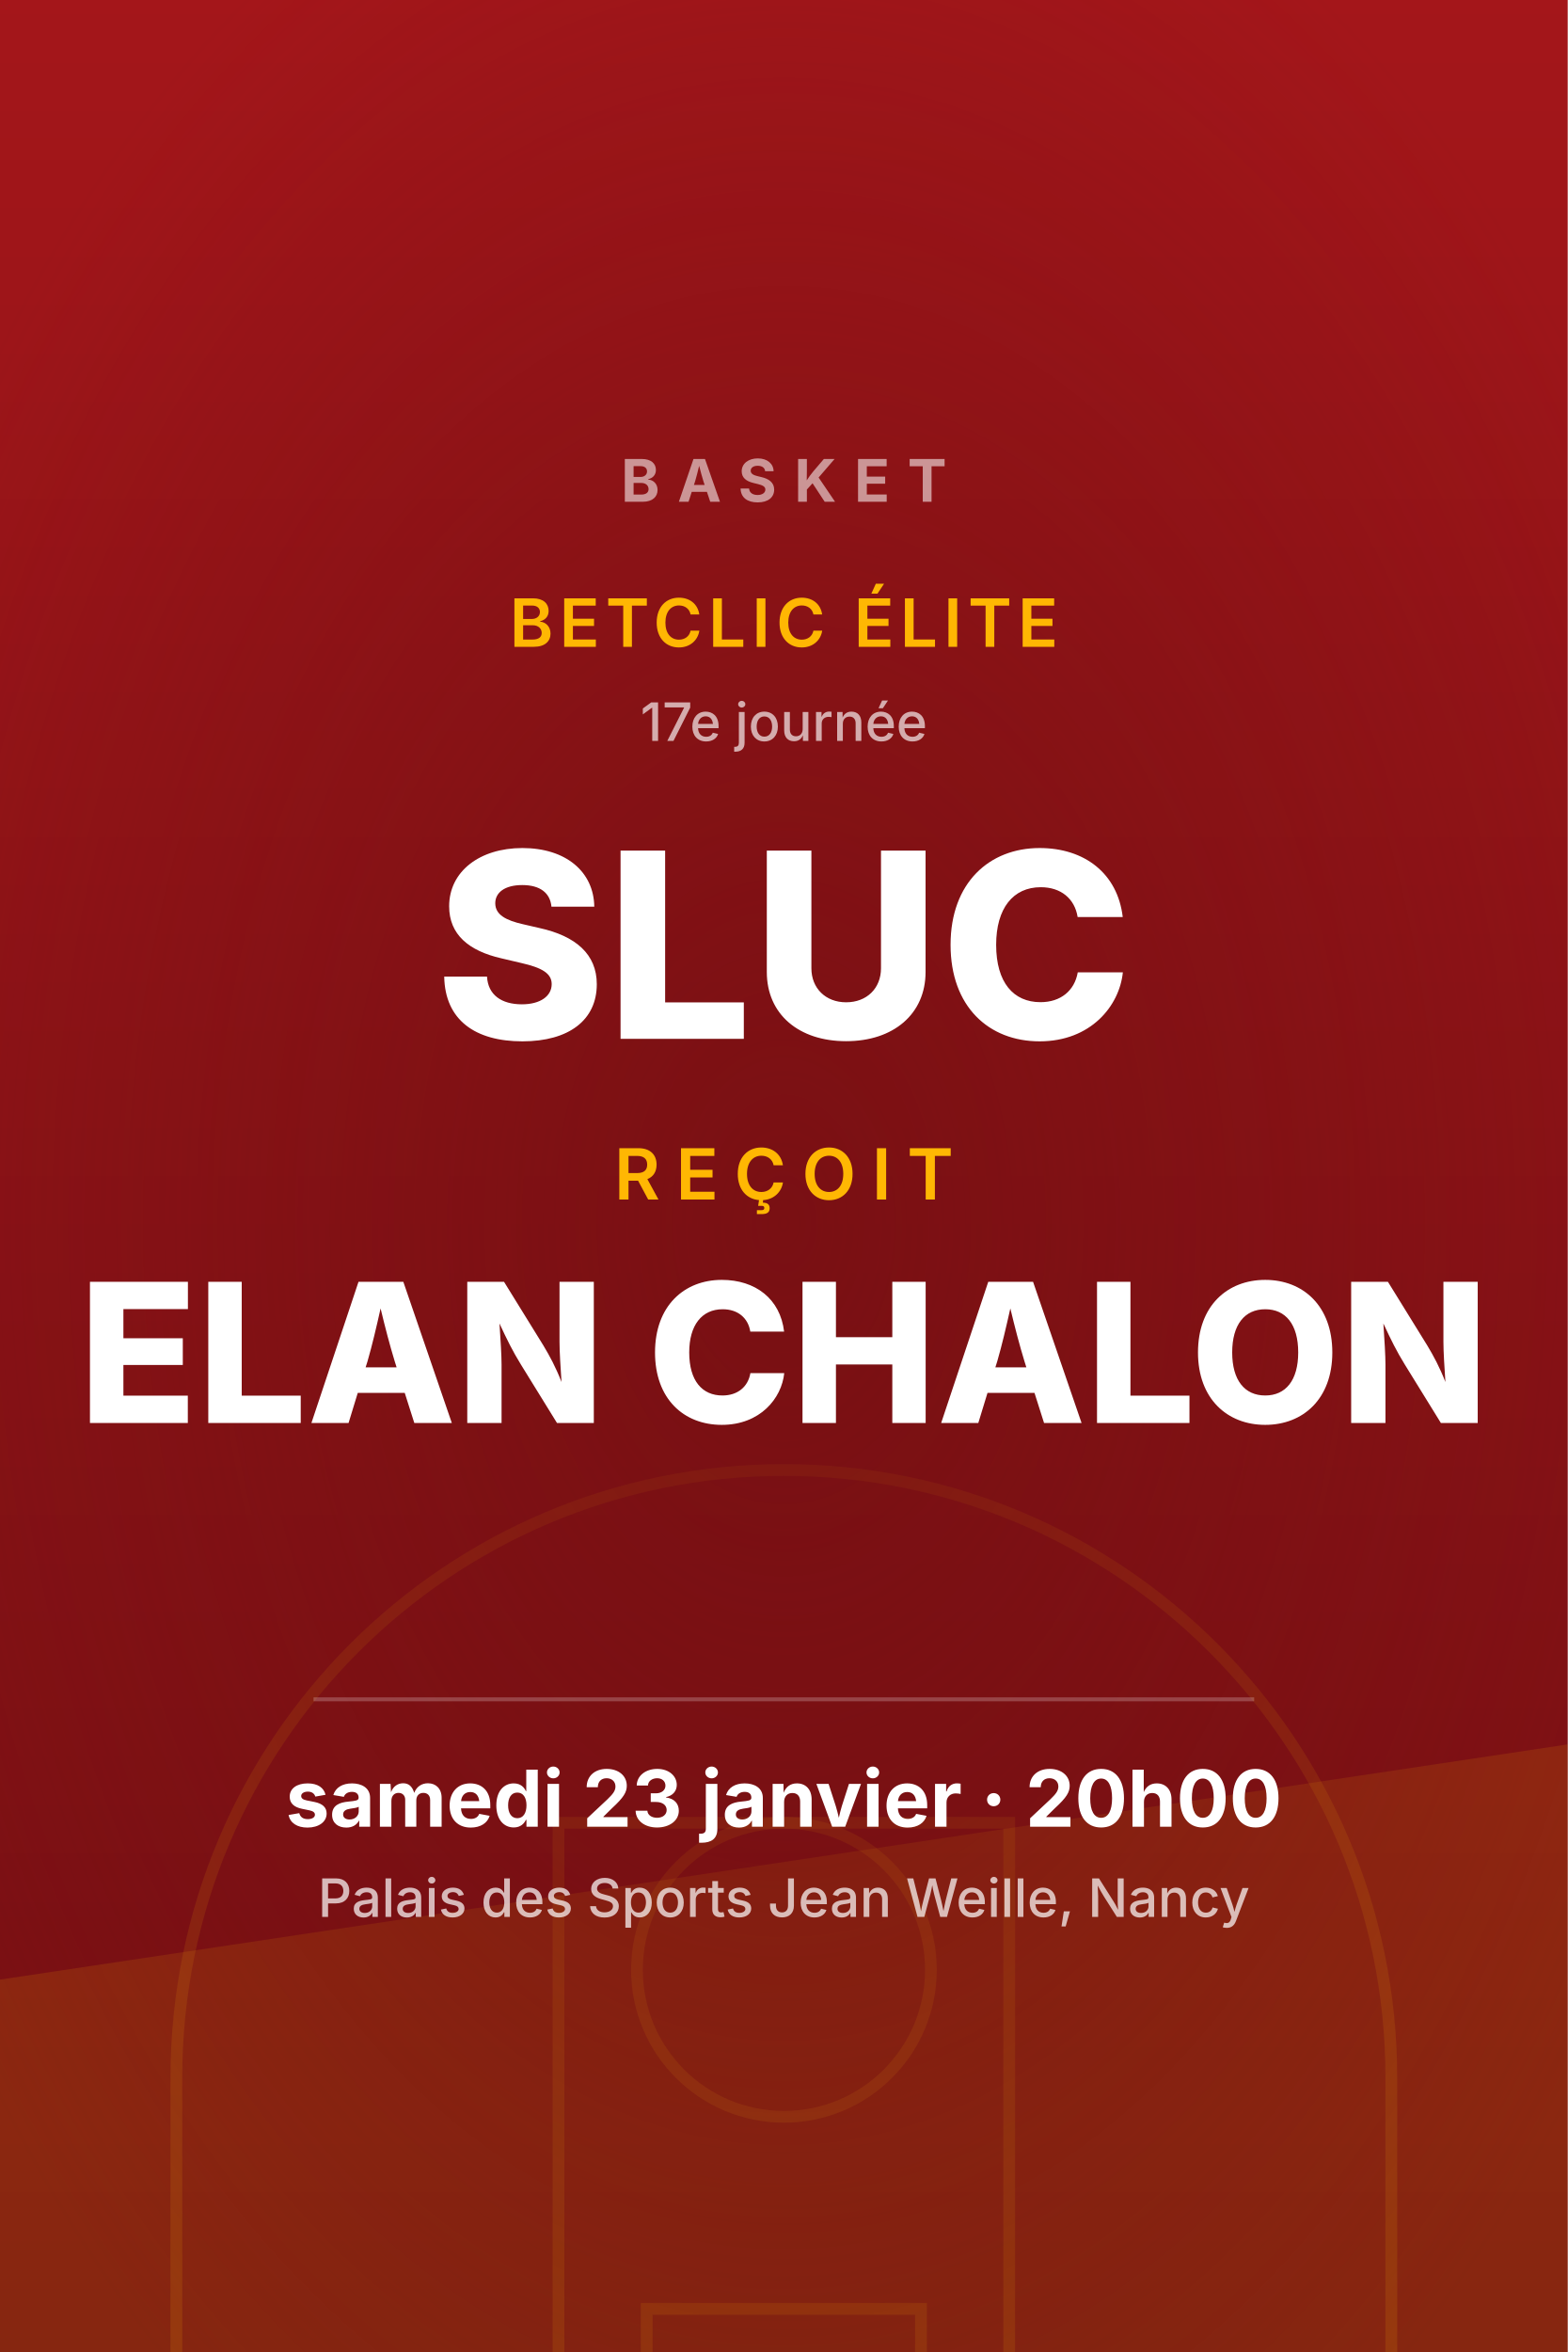
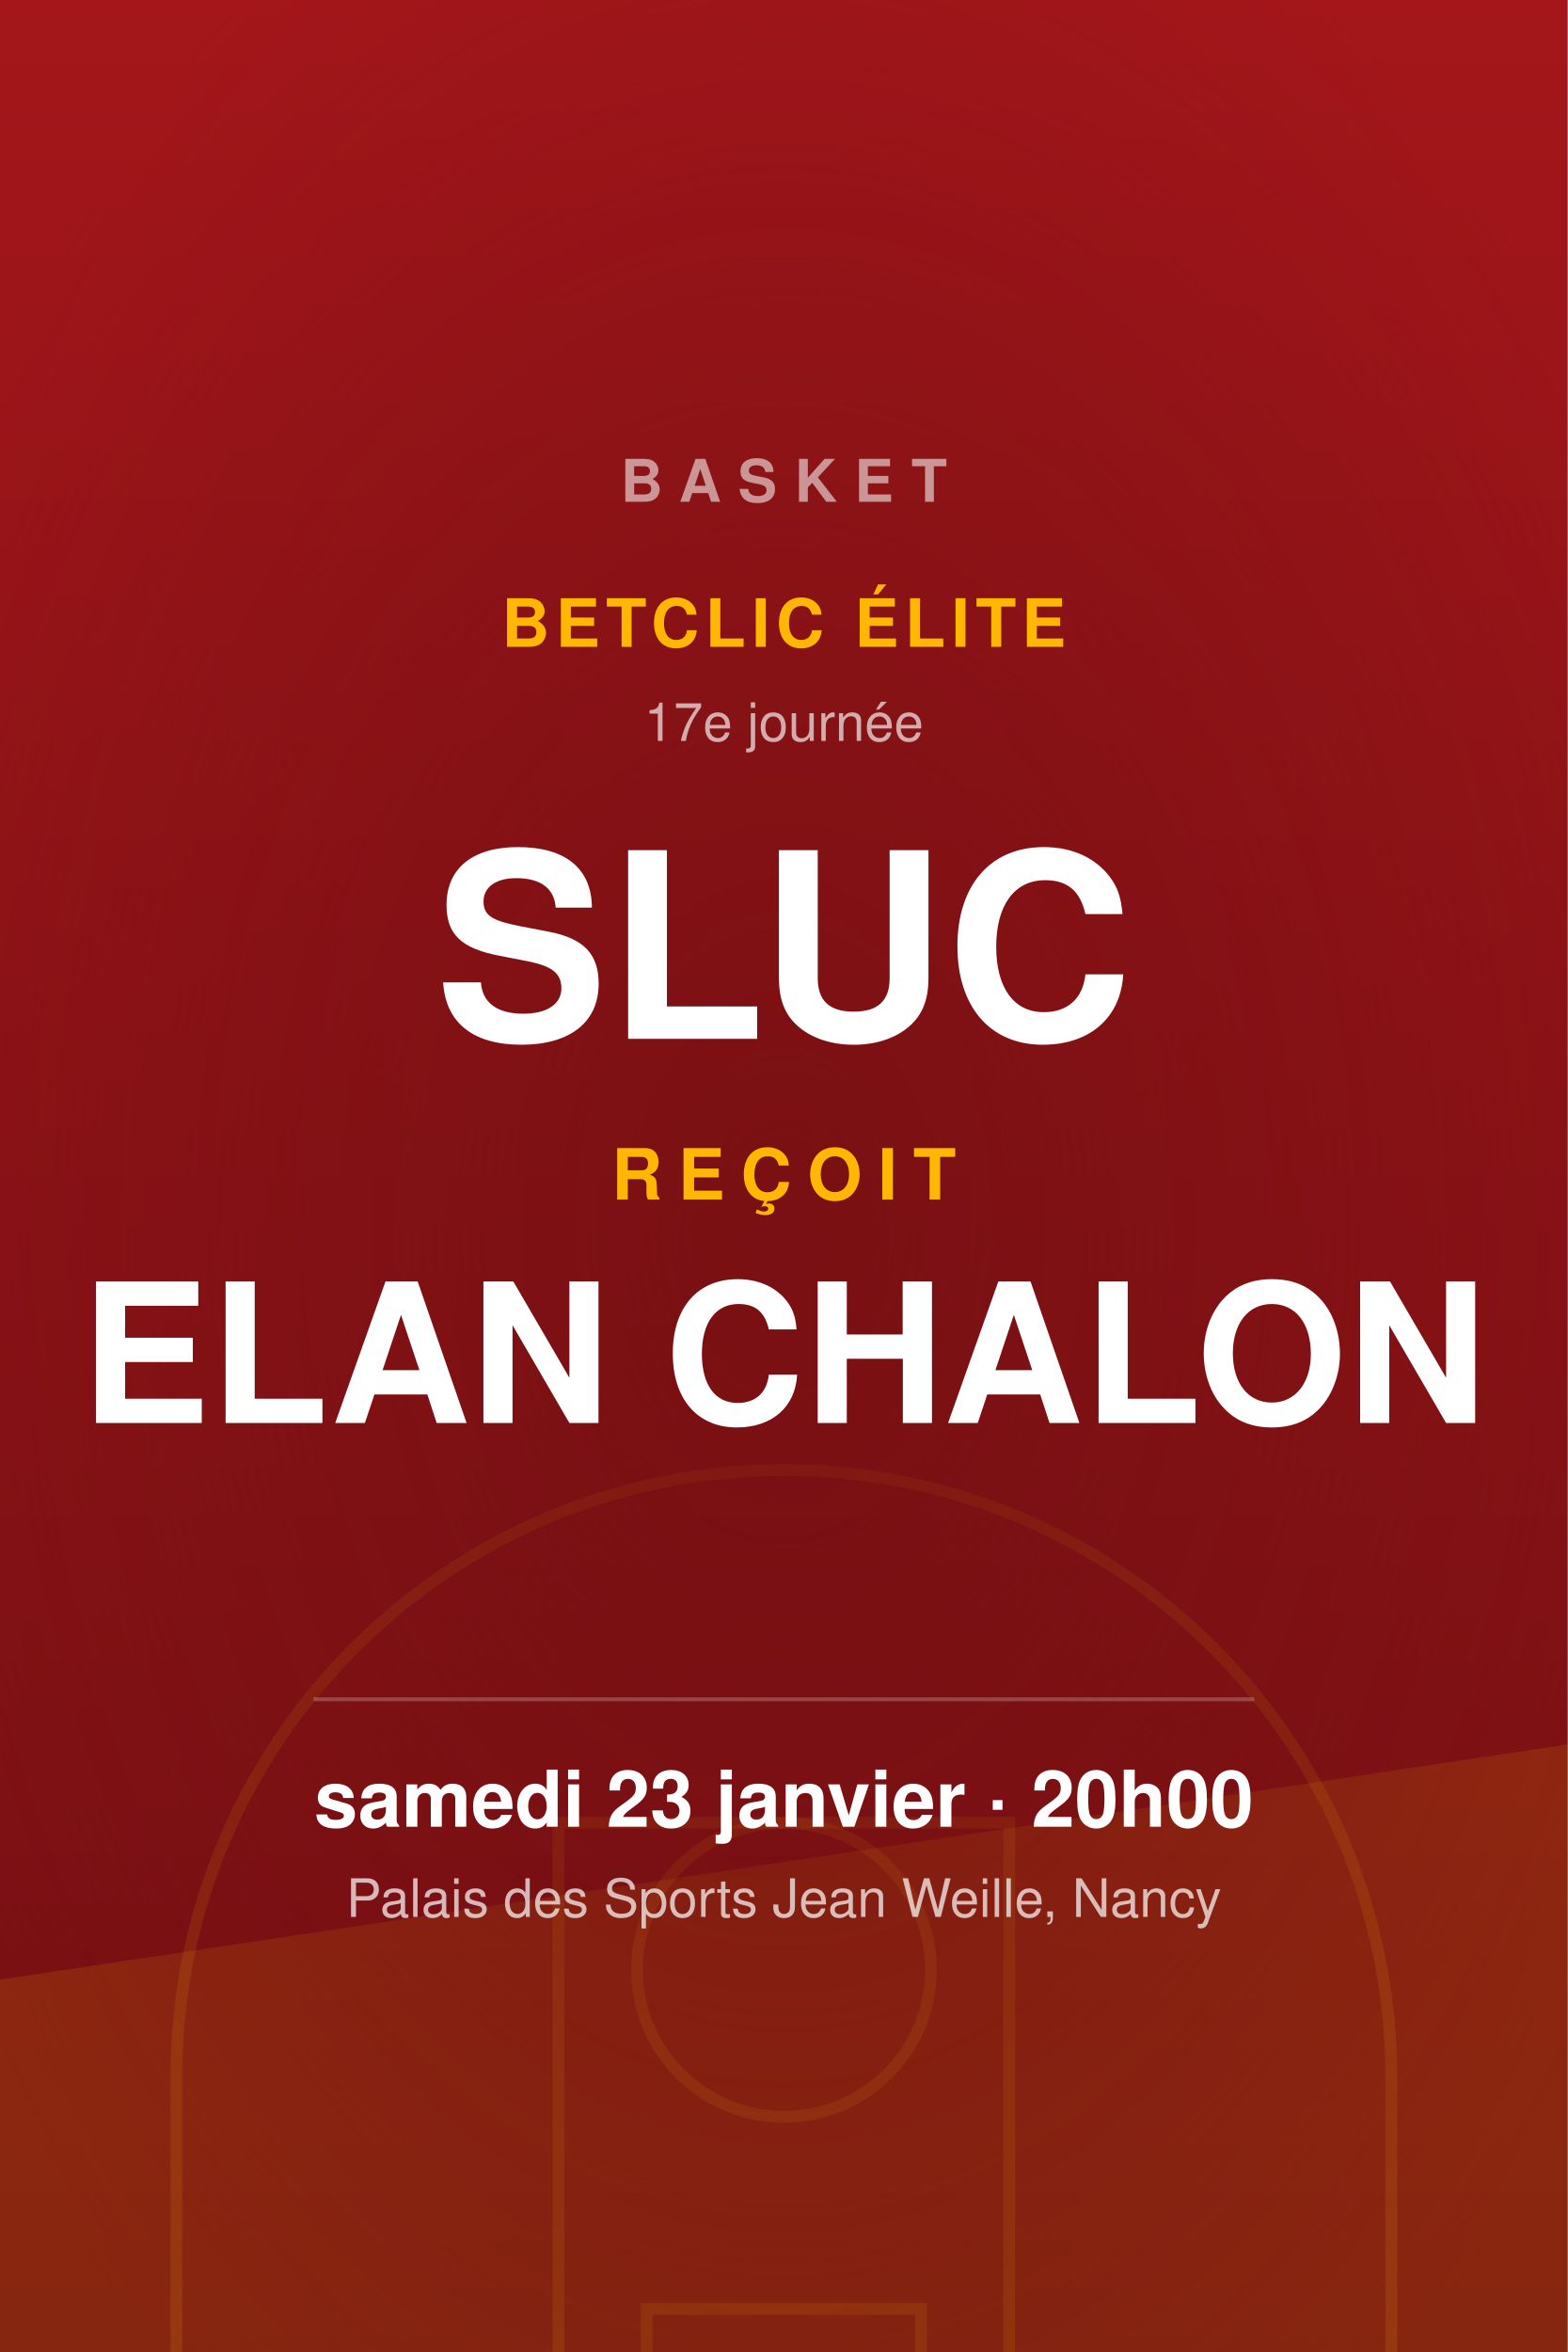
<svg xmlns="http://www.w3.org/2000/svg" viewBox="0 0 800 1200" width="800" height="1200" role="img" aria-label="SLUC reçoit Elan Chalon">
  <defs>
    <linearGradient id="g" x1="0" y1="0" x2="0" y2="1">
      <stop offset="0" stop-color="#a4161a" />
      <stop offset="1" stop-color="#730f12" />
    </linearGradient>
    <radialGradient id="v" cx="50%" cy="52%" r="62%">
      <stop offset="0" stop-color="#730f12" stop-opacity=".72" />
      <stop offset="1" stop-color="#730f12" stop-opacity="0" />
    </radialGradient>
  </defs>
  <rect width="800" height="1200" fill="url(#g)" />
  <path d="M285 1200 V930 H515 V1200" fill="none" stroke="#ffb703" stroke-width="6" opacity=".13" />
  <path d="M400 930 a75 75 0 1 0 .1 0" fill="none" stroke="#ffb703" stroke-width="6" opacity=".13" />
  <path d="M90 1200 V1060 a310 310 0 0 1 620 0 V1200" fill="none" stroke="#ffb703" stroke-width="6" opacity=".13" />
  <path d="M330 1200 V1178 H470 V1200" fill="none" stroke="#ffb703" stroke-width="6" opacity=".13" />
  <path d="M0 1010 L800 890 L800 1200 L0 1200 Z" fill="#ffb703" opacity=".14" />
  <rect width="800" height="1200" fill="url(#v)" />
-   <g font-family="Inter, Helvetica Neue, Helvetica, Arial, sans-serif" text-anchor="middle">
+   <g font-family="'Sets Grotesk', 'Inter Tight', 'Helvetica Neue', Helvetica, Arial, sans-serif" text-anchor="middle">
    <text x="400" y="256" font-size="30" font-weight="700" fill="#ffffff" opacity=".55" letter-spacing="9">BASKET</text>
    <text x="400" y="330" font-size="34" font-weight="600" fill="#ffb703" letter-spacing="3">BETCLIC ÉLITE</text>
    <text x="400" y="378" font-size="27" font-weight="500" fill="#ffffff" opacity=".65">17e journée</text>
    <text x="400" y="530" font-size="132" font-weight="800" fill="#ffffff">SLUC</text>
    <text x="400" y="612" font-size="36" font-weight="600" fill="#ffb703" letter-spacing="8">REÇOIT</text>
    <text x="400" y="726" text-anchor="middle" font-size="99" font-weight="800" fill="#ffffff">ELAN CHALON</text>
    <rect x="160" y="866" width="480" height="2" fill="#ffffff" opacity=".22" />
    <text x="400" y="932" font-size="40" font-weight="700" fill="#ffffff">samedi 23 janvier · 20h00</text>
    <text x="400" y="978" font-size="27" font-weight="500" fill="#ffffff" opacity=".7">Palais des Sports Jean Weille, Nancy</text>
  </g>
</svg>
